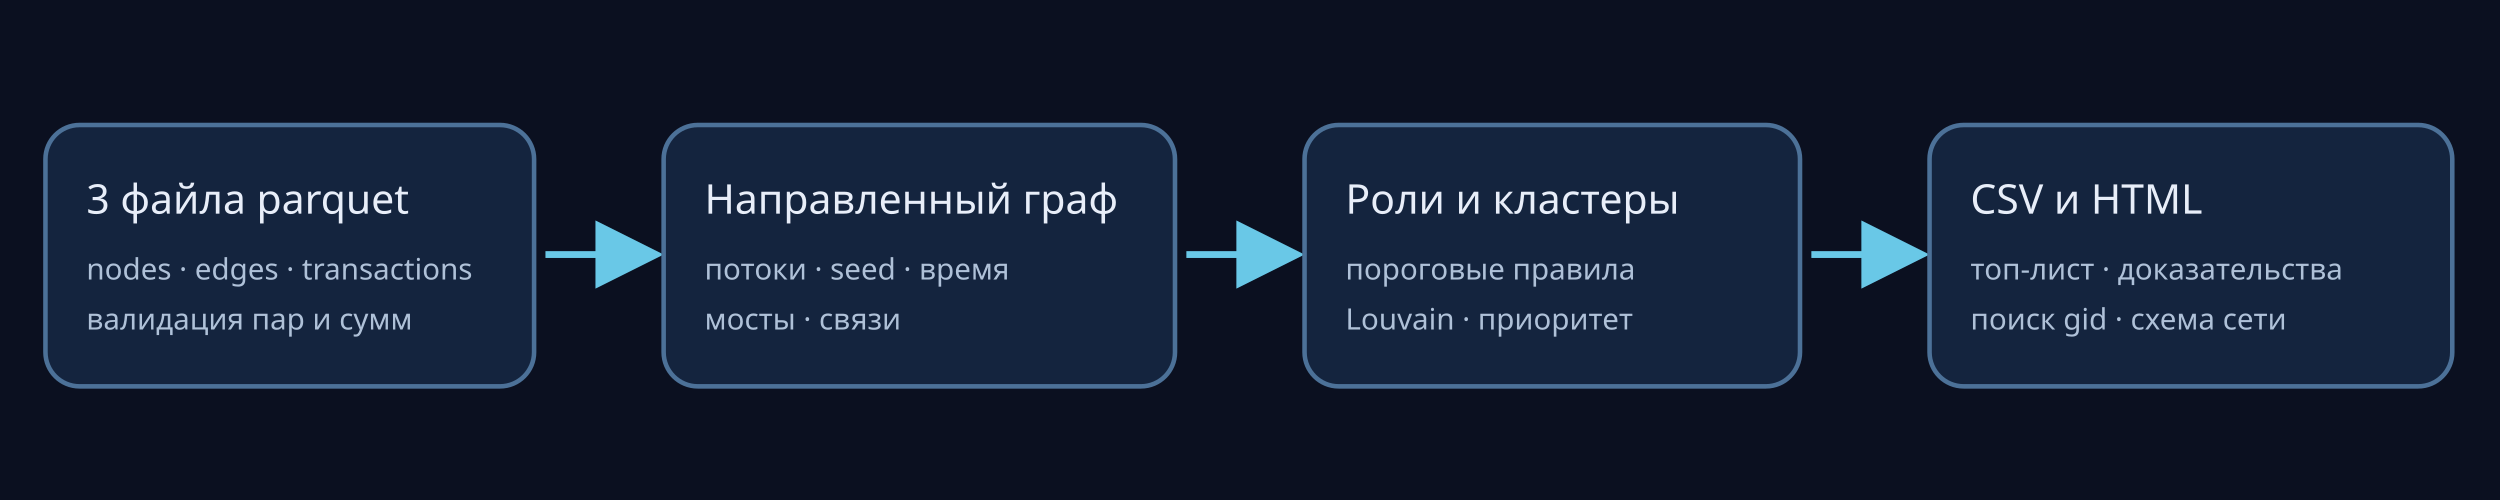
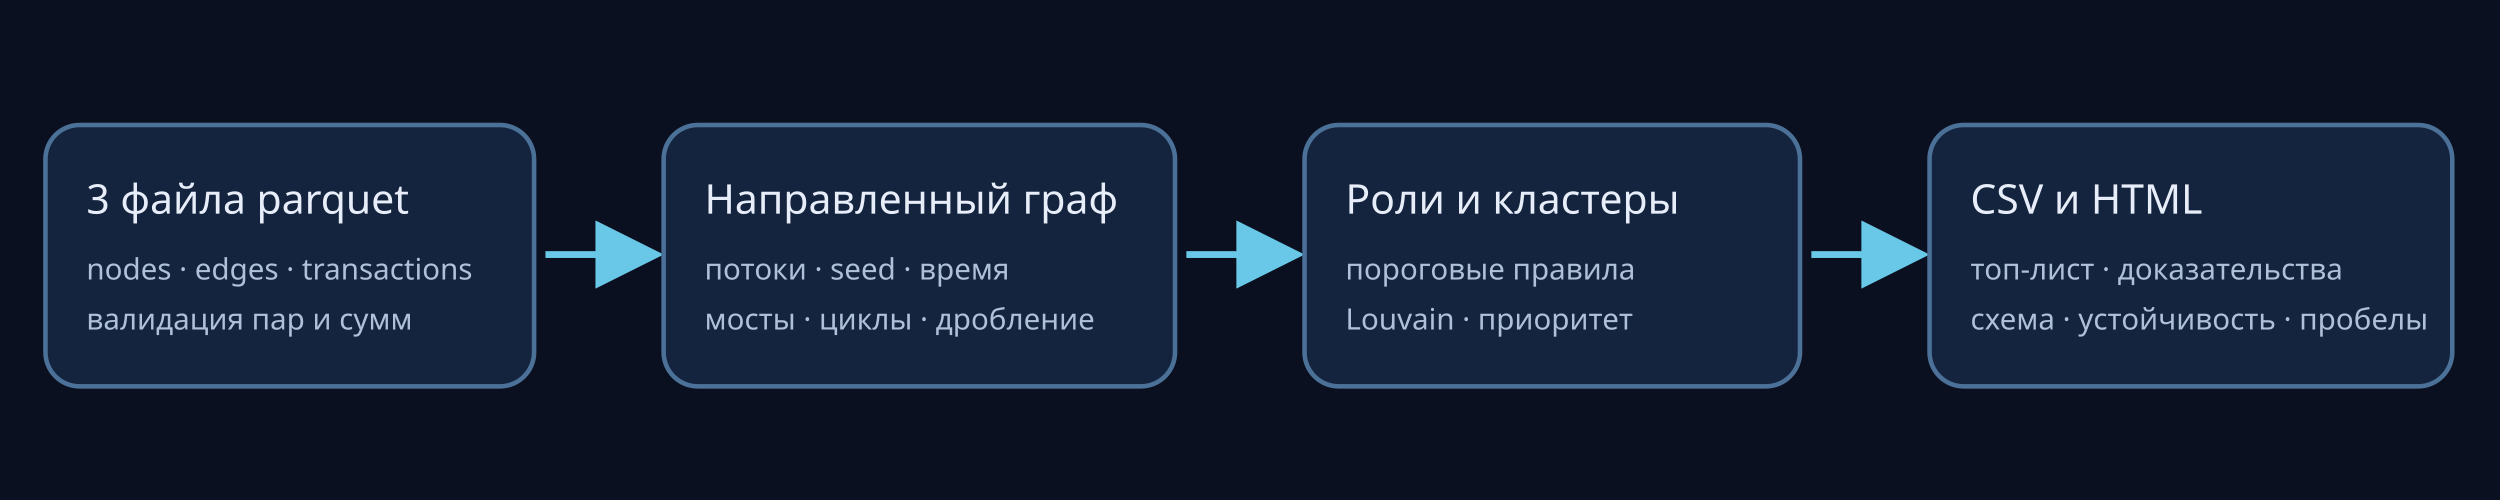
- <svg xmlns="http://www.w3.org/2000/svg" viewBox="0 0 1100 220" role="img" aria-label="Данные parquet переходят в граф и метрики, затем в роли и кластеры, CSV и интерфейс">
+ <svg xmlns="http://www.w3.org/2000/svg" viewBox="0 0 1100 220" role="img" aria-label="Данные parquet переходят в граф и метрики, затем в роли и кластеры, CSV, оценку устойчивости, пробелы данных и интерфейс">
  <style>text{font:18px system-ui,sans-serif;fill:#e8eef9}.small{font-size:13px;fill:#afc1d8}.box{fill:#14243e;stroke:#4c7198;stroke-width:2;rx:15}.arrow{stroke:#69c8e7;stroke-width:3;fill:none;marker-end:url(#head)}</style>
  <defs>
    <marker id="head" markerWidth="10" markerHeight="10" refX="8" refY="5" orient="auto">
      <path d="M0 0 L10 5 L0 10" fill="#69c8e7" />
    </marker>
  </defs>
  <rect width="1100" height="220" fill="#0b1020" />
  <rect class="box" x="20" y="55" width="215" height="115" />
  <text x="38" y="94">3 файла parquet</text>
  <text class="small" x="38" y="123">nodes · edges · transactions</text>
  <text class="small" x="38" y="145">валидация пар и сумм</text>
  <path class="arrow" d="M240 112 H286" />
  <rect class="box" x="292" y="55" width="225" height="115" />
  <text x="310" y="94">Направленный граф</text>
  <text class="small" x="310" y="123">потоки · seed · время</text>
-   <text class="small" x="310" y="145">мосты · связи</text>
+   <text class="small" x="310" y="145">мосты · циклы · дробление</text>
  <path class="arrow" d="M522 112 H568" />
  <rect class="box" x="574" y="55" width="218" height="115" />
  <text x="592" y="94">Роли и кластеры</text>
  <text class="small" x="592" y="123">пороговые правила</text>
  <text class="small" x="592" y="145">Louvain · приоритет</text>
  <path class="arrow" d="M797 112 H843" />
  <rect class="box" x="849" y="55" width="230" height="115" />
  <text x="867" y="94">CSV и HTML</text>
  <text class="small" x="867" y="123">топ-лист · доказательства</text>
-   <text class="small" x="867" y="145">поиск gid · схема сети</text>
+   <text class="small" x="867" y="145">схема · устойчивость · пробелы</text>
</svg>
